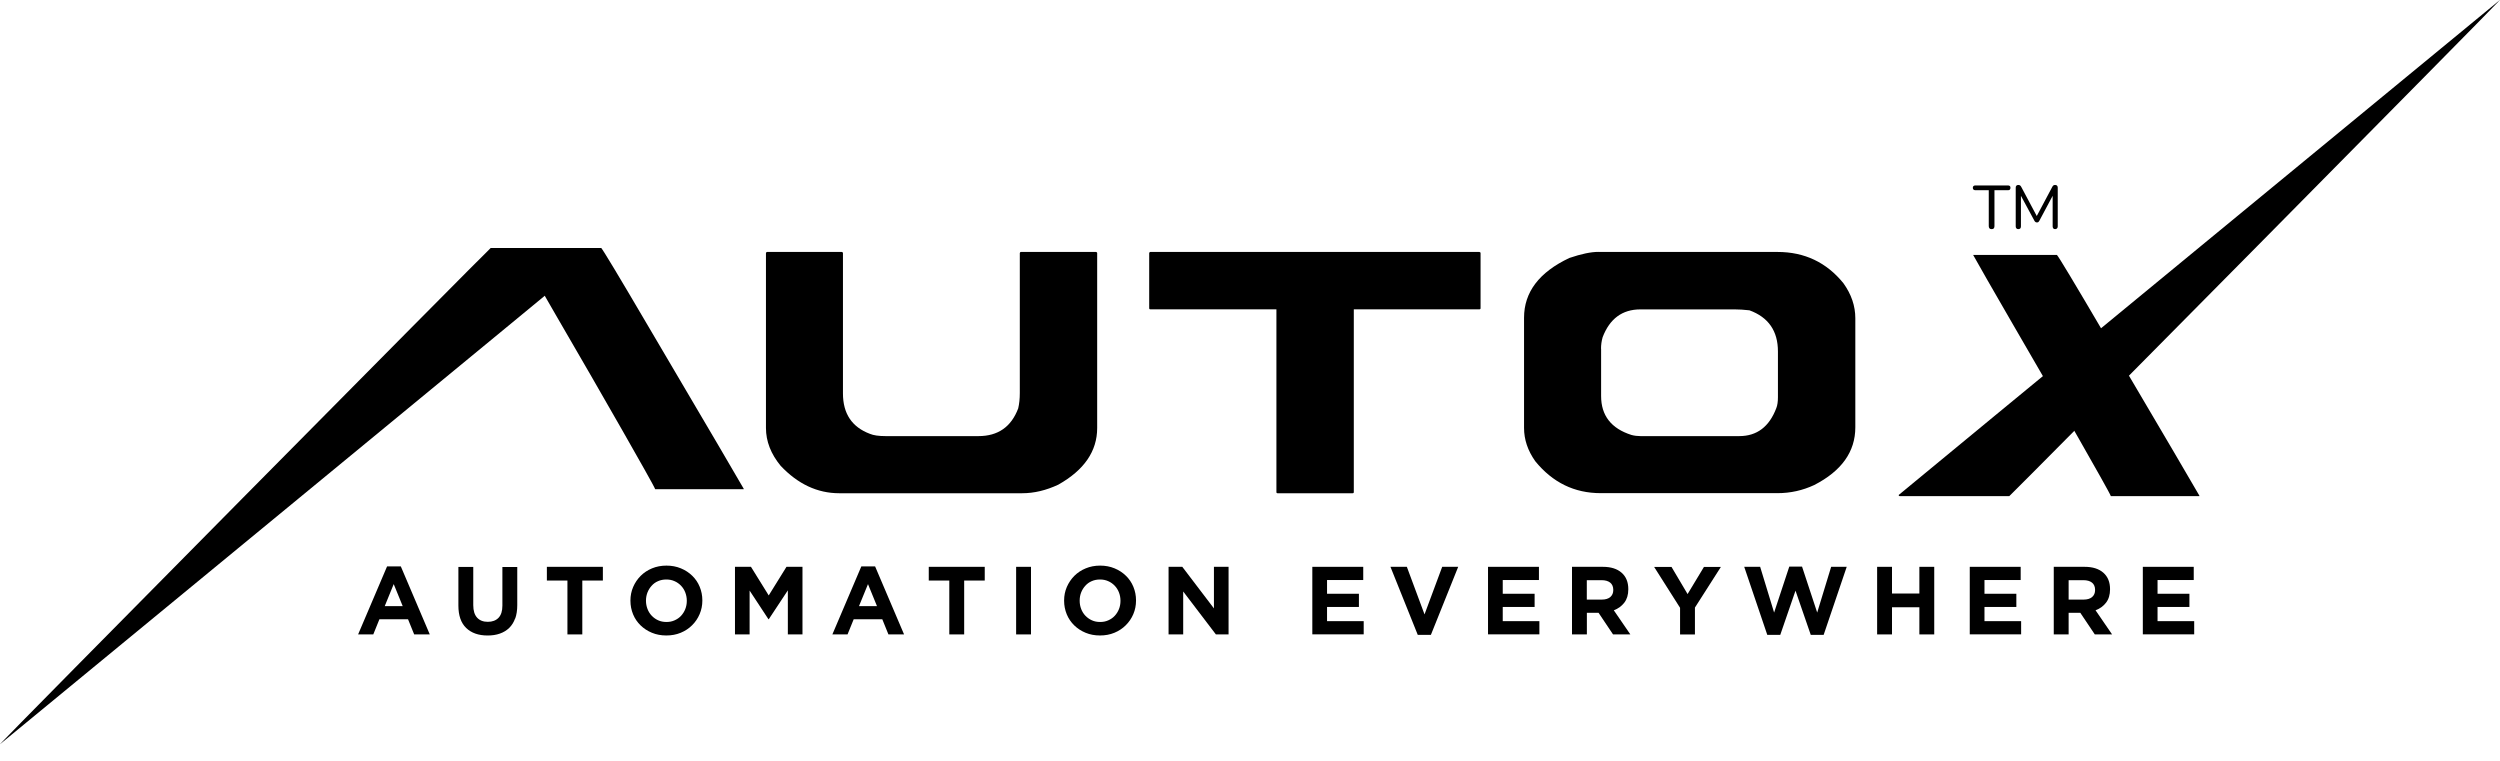
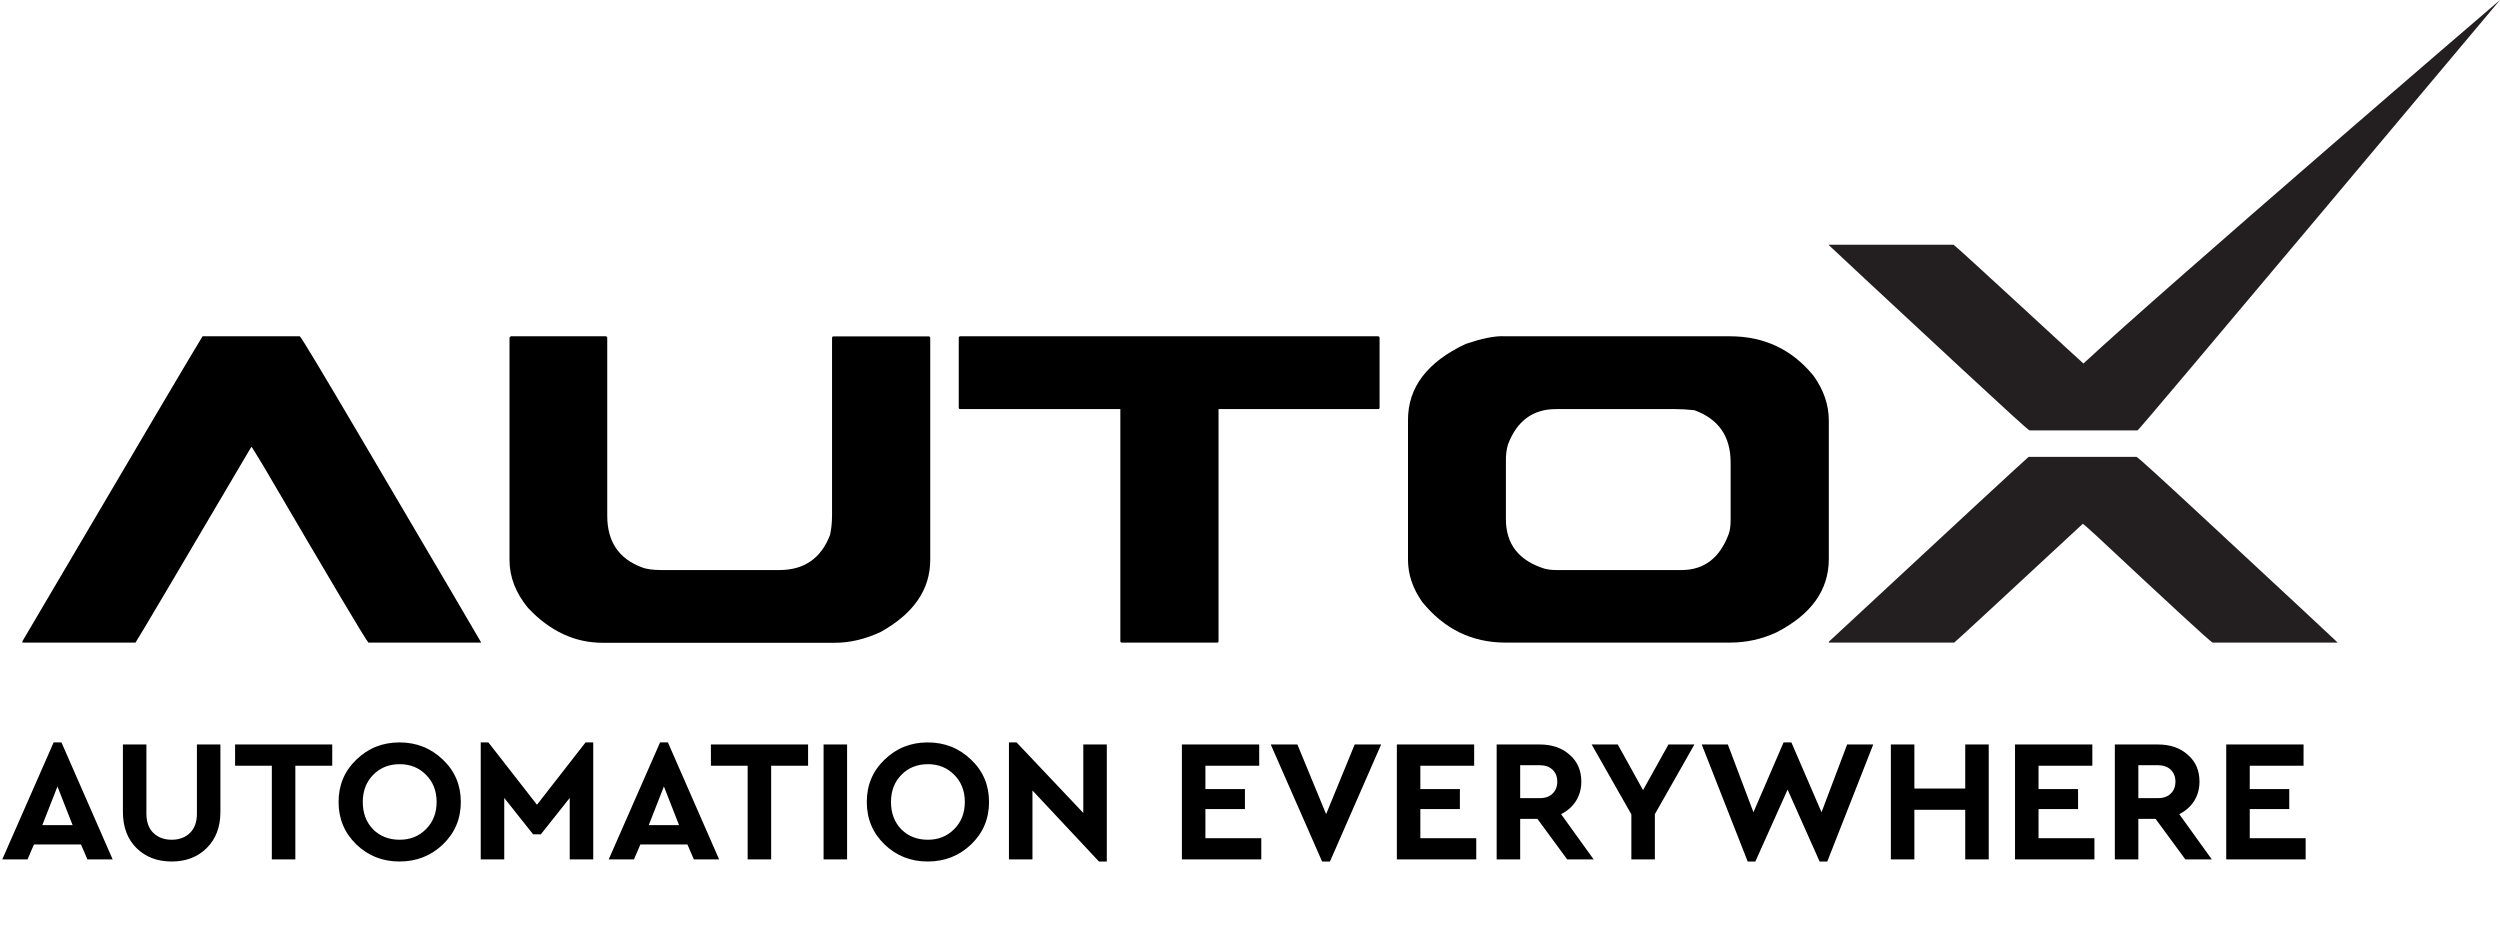
- <svg xmlns="http://www.w3.org/2000/svg" width="115" height="35" viewBox="0 0 115 35" fill="none">
-   <path d="M23.808 11.409H27.657C27.727 11.472 28.453 12.679 29.838 15.038C32.637 19.788 34.096 22.27 34.211 22.483V22.503H30.138C30.082 22.308 27.204 17.314 27.204 17.314C27.204 17.314 24.115 11.992 23.805 11.412L23.808 11.409Z" fill="black" />
-   <path d="M19.052 29.183L18.769 28.485H17.453L17.171 29.183H16.473L17.806 26.053H18.437L19.77 29.183H19.055H19.052ZM18.109 26.873L17.698 27.881H18.524L18.113 26.873H18.109Z" fill="black" />
-   <path d="M23.696 28.447C23.633 28.622 23.543 28.768 23.424 28.884C23.305 28.999 23.162 29.086 22.995 29.145C22.827 29.205 22.639 29.233 22.429 29.233C22.011 29.233 21.683 29.117 21.445 28.887C21.205 28.657 21.086 28.311 21.086 27.854V26.078H21.77V27.837C21.77 28.091 21.829 28.283 21.948 28.413C22.067 28.542 22.23 28.604 22.44 28.604C22.649 28.604 22.813 28.542 22.932 28.419C23.051 28.294 23.11 28.109 23.11 27.861V26.081H23.794V27.837C23.794 28.074 23.762 28.28 23.7 28.454L23.696 28.447Z" fill="black" />
-   <path d="M26.786 26.705V29.183H26.102V26.705H25.156V26.074H27.732V26.705H26.786Z" fill="black" />
-   <path d="M32.182 28.252C32.099 28.447 31.984 28.615 31.837 28.761C31.691 28.908 31.516 29.023 31.314 29.107C31.111 29.191 30.891 29.232 30.651 29.232C30.41 29.232 30.19 29.191 29.988 29.107C29.785 29.023 29.611 28.908 29.464 28.765C29.318 28.622 29.202 28.454 29.122 28.259C29.042 28.063 29 27.857 29 27.634V27.623C29 27.4 29.042 27.194 29.126 26.999C29.209 26.807 29.325 26.636 29.471 26.489C29.618 26.343 29.792 26.227 29.994 26.144C30.197 26.06 30.417 26.018 30.658 26.018C30.898 26.018 31.118 26.06 31.321 26.144C31.523 26.227 31.698 26.343 31.844 26.486C31.991 26.629 32.106 26.796 32.186 26.992C32.266 27.187 32.308 27.393 32.308 27.616V27.627C32.308 27.85 32.266 28.056 32.182 28.252ZM31.593 27.631C31.593 27.498 31.568 27.372 31.523 27.253C31.478 27.135 31.411 27.03 31.328 26.943C31.244 26.856 31.143 26.782 31.027 26.733C30.912 26.681 30.787 26.657 30.651 26.657C30.515 26.657 30.385 26.681 30.27 26.733C30.155 26.782 30.057 26.852 29.977 26.943C29.897 27.03 29.831 27.135 29.785 27.25C29.74 27.365 29.715 27.491 29.715 27.627V27.637C29.715 27.77 29.74 27.896 29.785 28.014C29.831 28.133 29.897 28.238 29.981 28.325C30.064 28.412 30.166 28.485 30.277 28.534C30.392 28.587 30.518 28.611 30.658 28.611C30.797 28.611 30.919 28.587 31.034 28.534C31.15 28.482 31.247 28.416 31.331 28.325C31.411 28.238 31.478 28.133 31.523 28.018C31.568 27.903 31.593 27.777 31.593 27.641V27.631Z" fill="black" />
-   <path d="M36.241 29.183V27.156L35.365 28.482H35.347L34.482 27.166V29.183H33.809V26.074H34.545L35.361 27.39L36.178 26.074H36.914V29.183H36.241Z" fill="black" />
-   <path d="M40.868 29.183L40.585 28.485H39.27L38.987 29.183H38.289L39.622 26.053H40.254L41.587 29.183H40.871H40.868ZM39.926 26.873L39.514 27.881H40.341L39.929 26.873H39.926Z" fill="black" />
-   <path d="M44.352 26.705V29.183H43.668V26.705H42.723V26.074H45.298V26.705H44.352Z" fill="black" />
-   <path d="M46.742 29.183V26.074H47.426V29.183H46.742Z" fill="black" />
-   <path d="M52.132 28.252C52.048 28.447 51.933 28.615 51.786 28.761C51.64 28.908 51.465 29.023 51.263 29.107C51.06 29.191 50.841 29.232 50.6 29.232C50.359 29.232 50.139 29.191 49.937 29.107C49.734 29.023 49.56 28.908 49.413 28.765C49.267 28.622 49.152 28.454 49.071 28.259C48.991 28.063 48.949 27.857 48.949 27.634V27.623C48.949 27.4 48.991 27.194 49.075 26.999C49.159 26.807 49.274 26.636 49.42 26.489C49.567 26.343 49.741 26.227 49.944 26.144C50.146 26.06 50.366 26.018 50.607 26.018C50.848 26.018 51.067 26.06 51.27 26.144C51.472 26.227 51.647 26.343 51.793 26.486C51.94 26.629 52.055 26.796 52.135 26.992C52.215 27.187 52.257 27.393 52.257 27.616V27.627C52.257 27.85 52.215 28.056 52.132 28.252ZM51.542 27.631C51.542 27.498 51.518 27.372 51.472 27.253C51.427 27.135 51.361 27.03 51.277 26.943C51.193 26.856 51.092 26.782 50.977 26.733C50.861 26.681 50.736 26.657 50.6 26.657C50.464 26.657 50.335 26.681 50.219 26.733C50.104 26.782 50.007 26.852 49.926 26.943C49.846 27.03 49.78 27.135 49.734 27.25C49.689 27.365 49.665 27.491 49.665 27.627V27.637C49.665 27.77 49.689 27.896 49.734 28.014C49.78 28.133 49.846 28.238 49.93 28.325C50.014 28.412 50.115 28.485 50.226 28.534C50.342 28.587 50.467 28.611 50.607 28.611C50.746 28.611 50.868 28.587 50.984 28.534C51.099 28.482 51.197 28.416 51.28 28.325C51.361 28.238 51.427 28.133 51.472 28.018C51.518 27.903 51.542 27.777 51.542 27.641V27.631Z" fill="black" />
-   <path d="M55.931 29.183L54.427 27.208V29.183H53.754V26.074H54.386L55.841 27.986V26.074H56.514V29.183H55.931Z" fill="black" />
-   <path d="M60.367 29.183V26.074H62.709V26.681H61.044V27.313H62.51V27.92H61.044V28.573H62.73V29.18H60.367V29.183Z" fill="black" />
-   <path d="M65.821 29.204H65.217L63.961 26.074H64.715L65.528 28.262L66.341 26.074H67.077L65.821 29.204Z" fill="black" />
-   <path d="M68.449 29.183V26.074H70.791V26.681H69.126V27.313H70.592V27.92H69.126V28.573H70.812V29.18H68.449V29.183Z" fill="black" />
-   <path d="M74.2 29.183L73.534 28.189H72.996V29.183H72.312V26.074H73.733C74.103 26.074 74.389 26.165 74.595 26.346C74.801 26.527 74.902 26.779 74.902 27.1V27.11C74.902 27.361 74.839 27.567 74.717 27.724C74.595 27.882 74.434 28 74.235 28.073L74.996 29.183H74.197H74.2ZM74.211 27.135C74.211 26.988 74.162 26.876 74.068 26.8C73.974 26.726 73.841 26.688 73.674 26.688H72.993V27.581H73.687C73.855 27.581 73.984 27.54 74.075 27.463C74.165 27.383 74.211 27.278 74.211 27.142V27.131V27.135Z" fill="black" />
-   <path d="M77.967 27.945V29.184H77.283V27.959L76.09 26.078H76.889L77.629 27.327L78.382 26.078H79.161L77.967 27.948V27.945Z" fill="black" />
-   <path d="M83.891 29.204H83.295L82.593 27.17L81.892 29.204H81.295L80.234 26.074H80.967L81.609 28.178L82.307 26.064H82.894L83.591 28.178L84.233 26.074H84.949L83.888 29.204H83.891Z" fill="black" />
-   <path d="M88.291 29.183V27.934H87.032V29.183H86.348V26.074H87.032V27.302H88.291V26.074H88.975V29.183H88.291Z" fill="black" />
-   <path d="M90.609 29.183V26.074H92.951V26.681H91.286V27.313H92.752V27.92H91.286V28.573H92.972V29.18H90.609V29.183Z" fill="black" />
-   <path d="M96.361 29.183L95.694 28.189H95.157V29.183H94.473V26.074H95.893C96.263 26.074 96.549 26.165 96.755 26.346C96.961 26.527 97.062 26.779 97.062 27.1V27.11C97.062 27.361 96.999 27.567 96.877 27.724C96.755 27.882 96.594 28 96.395 28.073L97.156 29.183H96.357H96.361ZM96.374 27.135C96.374 26.988 96.326 26.876 96.231 26.8C96.137 26.726 96.005 26.688 95.837 26.688H95.157V27.581H95.851C96.019 27.581 96.148 27.54 96.238 27.463C96.329 27.383 96.374 27.278 96.374 27.142V27.131V27.135Z" fill="black" />
-   <path d="M98.57 29.183V26.074H100.912V26.681H99.247V27.313H100.713V27.92H99.247V28.573H100.933V29.18H98.57V29.183Z" fill="black" />
-   <path d="M35.283 11.59H38.724C38.759 11.597 38.776 11.615 38.776 11.643V18.096C38.776 19.027 39.188 19.645 40.015 19.956C40.179 20.026 40.42 20.061 40.737 20.061H45.009C45.906 20.061 46.516 19.638 46.837 18.787C46.886 18.581 46.911 18.343 46.911 18.075V11.643C46.918 11.608 46.935 11.59 46.963 11.59H50.418C50.453 11.597 50.47 11.615 50.47 11.643V19.687C50.47 20.755 49.873 21.624 48.683 22.294C48.125 22.556 47.57 22.689 47.019 22.689H38.605C37.6 22.689 36.7 22.266 35.908 21.425C35.461 20.881 35.234 20.301 35.234 19.687V11.643C35.241 11.608 35.259 11.59 35.287 11.59H35.283Z" fill="black" />
-   <path d="M52.919 11.59H68.053C68.088 11.597 68.106 11.615 68.106 11.643V14.176C68.106 14.211 68.088 14.229 68.053 14.229H62.275V22.636C62.275 22.671 62.257 22.689 62.222 22.689H58.768C58.733 22.689 58.715 22.671 58.715 22.636V14.229H52.916C52.881 14.229 52.863 14.211 52.863 14.176V11.643C52.87 11.608 52.888 11.59 52.916 11.59H52.919Z" fill="black" />
-   <path d="M73.529 11.59H81.768C83.007 11.59 84.019 12.069 84.797 13.028C85.163 13.538 85.345 14.075 85.345 14.641V19.656C85.345 20.78 84.713 21.666 83.453 22.312C82.923 22.559 82.361 22.685 81.768 22.685H73.63C72.423 22.685 71.421 22.197 70.622 21.216C70.276 20.727 70.106 20.218 70.106 19.684V14.616C70.106 13.44 70.8 12.522 72.192 11.866C72.744 11.678 73.187 11.587 73.525 11.587L73.529 11.59ZM73.651 16.037V18.218C73.651 19.115 74.115 19.712 75.047 20.008C75.176 20.043 75.316 20.061 75.459 20.061H80.005C80.819 20.061 81.387 19.631 81.712 18.769C81.761 18.644 81.785 18.48 81.785 18.274V16.166C81.785 15.223 81.346 14.592 80.473 14.274C80.218 14.246 79.995 14.232 79.8 14.232H75.459C74.624 14.232 74.045 14.662 73.721 15.513C73.672 15.684 73.647 15.862 73.647 16.04L73.651 16.037Z" fill="black" />
-   <path d="M90.769 11.727H94.618C94.688 11.79 95.414 12.997 96.799 15.357C99.598 20.107 101.056 22.588 101.172 22.801V22.822H97.099C97.043 22.626 94.165 17.632 94.165 17.632C94.165 17.632 91.076 12.31 90.766 11.73L90.769 11.727Z" fill="black" />
-   <path d="M114.998 0C115.033 0.007 92.686 22.601 92.428 22.821H87.392C87.357 22.821 87.34 22.804 87.34 22.769C87.615 22.528 114.995 0 114.995 0H114.998Z" fill="black" />
-   <path d="M4.08256e-05 34.23C-0.035 34.223 22.313 11.629 22.571 11.409H27.606C27.641 11.409 27.659 11.426 27.659 11.461C27.383 11.702 0.004 34.23 0.004 34.23H4.08256e-05Z" fill="black" />
-   <path d="M91.615 10.54C91.573 10.54 91.539 10.53 91.518 10.505C91.497 10.481 91.483 10.449 91.483 10.404V8.75H90.865C90.83 8.75 90.802 8.739 90.781 8.722C90.76 8.701 90.75 8.673 90.75 8.638C90.75 8.603 90.76 8.575 90.781 8.558C90.802 8.54 90.83 8.53 90.865 8.53H92.366C92.404 8.53 92.432 8.54 92.453 8.558C92.474 8.575 92.481 8.603 92.481 8.638C92.481 8.673 92.47 8.701 92.453 8.722C92.436 8.743 92.404 8.75 92.366 8.75H91.745V10.404C91.745 10.446 91.734 10.481 91.713 10.505C91.692 10.53 91.657 10.54 91.615 10.54Z" fill="black" />
-   <path d="M92.841 10.54C92.803 10.54 92.775 10.529 92.754 10.505C92.733 10.48 92.723 10.452 92.723 10.414V8.63C92.723 8.592 92.733 8.561 92.754 8.54C92.775 8.519 92.806 8.508 92.841 8.508C92.876 8.508 92.901 8.515 92.922 8.529C92.942 8.543 92.96 8.564 92.977 8.596L93.735 10.02H93.647L94.405 8.596C94.422 8.564 94.44 8.54 94.457 8.529C94.474 8.515 94.502 8.508 94.537 8.508C94.576 8.508 94.604 8.519 94.624 8.54C94.645 8.561 94.656 8.592 94.656 8.63V10.414C94.656 10.452 94.645 10.48 94.624 10.505C94.604 10.525 94.576 10.54 94.537 10.54C94.499 10.54 94.468 10.529 94.45 10.505C94.433 10.48 94.422 10.452 94.422 10.414V8.889H94.485L93.808 10.159C93.794 10.184 93.776 10.201 93.763 10.215C93.749 10.229 93.724 10.232 93.696 10.232C93.668 10.232 93.647 10.225 93.63 10.211C93.612 10.197 93.595 10.18 93.585 10.159L92.897 8.885H92.963V10.414C92.963 10.452 92.953 10.48 92.936 10.505C92.915 10.525 92.887 10.54 92.845 10.54H92.841Z" fill="black" />
+ <svg xmlns="http://www.w3.org/2000/svg" width="116" height="43" viewBox="0 0 116 43" fill="none">
+   <path d="M9.395 15.604H13.912C14.002 15.685 14.931 17.235 16.709 20.254C20.293 26.339 22.16 29.516 22.314 29.79V29.816H17.094C16.97 29.692 15.36 26.981 12.259 21.684C11.878 21.051 11.681 20.73 11.664 20.73C8.174 26.656 6.385 29.683 6.286 29.816H1.041V29.752C6.41 20.631 9.198 15.912 9.399 15.604H9.395Z" fill="black" />
+   <path d="M23.701 15.604H28.111C28.154 15.612 28.176 15.634 28.176 15.668V23.932C28.176 25.123 28.707 25.919 29.764 26.317C29.974 26.407 30.287 26.45 30.694 26.45H36.166C37.314 26.45 38.097 25.906 38.513 24.823C38.572 24.558 38.607 24.253 38.607 23.911V15.672C38.615 15.63 38.637 15.608 38.671 15.608H43.094C43.137 15.617 43.163 15.638 43.163 15.672V25.979C43.163 27.349 42.401 28.463 40.872 29.319C40.157 29.653 39.446 29.825 38.739 29.825H27.957C26.669 29.825 25.517 29.285 24.502 28.21C23.928 27.512 23.641 26.771 23.641 25.983V15.677C23.65 15.634 23.671 15.612 23.71 15.612L23.701 15.604Z" fill="black" />
+   <path d="M44.55 15.604H63.944C63.986 15.612 64.012 15.634 64.012 15.668V18.914C64.012 18.957 63.991 18.982 63.944 18.982H56.54V29.752C56.54 29.794 56.518 29.816 56.476 29.816H52.052C52.01 29.816 51.984 29.794 51.984 29.752V18.982H44.554C44.512 18.982 44.486 18.961 44.486 18.914V15.668C44.495 15.625 44.516 15.604 44.554 15.604H44.55Z" fill="black" />
+   <path d="M69.716 15.604H80.275C81.864 15.604 83.157 16.216 84.155 17.445C84.621 18.1 84.857 18.785 84.857 19.513V25.936C84.857 27.375 84.047 28.51 82.433 29.34C81.752 29.657 81.033 29.816 80.275 29.816H69.848C68.302 29.816 67.018 29.191 65.995 27.936C65.553 27.311 65.331 26.656 65.331 25.975V19.483C65.331 17.972 66.222 16.798 68.007 15.959C68.714 15.719 69.283 15.599 69.716 15.599V15.604ZM69.874 21.299V24.095C69.874 25.242 70.469 26.009 71.664 26.386C71.831 26.429 72.007 26.45 72.195 26.45H78.023C79.063 26.45 79.791 25.898 80.207 24.793C80.266 24.634 80.301 24.42 80.301 24.159V21.457C80.301 20.245 79.74 19.44 78.618 19.034C78.293 18.999 78.006 18.982 77.757 18.982H72.195C71.124 18.982 70.384 19.53 69.968 20.627C69.908 20.849 69.874 21.072 69.874 21.303V21.299Z" fill="black" />
+   <path d="M4.056 39.877L3.757 39.182H1.576L1.277 39.877H0.105L2.489 34.448H2.852L5.228 39.877H4.056ZM3.369 38.286L2.666 36.492L1.963 38.286H3.369ZM10.227 34.544V37.672C10.227 38.372 10.015 38.932 9.589 39.352C9.169 39.767 8.628 39.974 7.965 39.974C7.302 39.974 6.758 39.767 6.333 39.352C5.913 38.932 5.703 38.372 5.703 37.672V34.544H6.793V37.752C6.793 38.14 6.901 38.439 7.117 38.649C7.337 38.859 7.62 38.964 7.965 38.964C8.315 38.964 8.598 38.859 8.813 38.649C9.029 38.439 9.137 38.14 9.137 37.752V34.544H10.227ZM15.416 34.544V35.53H13.704V39.877H12.613V35.53H10.908V34.544H15.416ZM16.534 35.248C17.084 34.714 17.752 34.448 18.538 34.448C19.324 34.448 19.995 34.714 20.55 35.248C21.105 35.775 21.382 36.43 21.382 37.211C21.382 37.992 21.105 38.649 20.55 39.182C19.995 39.711 19.324 39.974 18.538 39.974C17.752 39.974 17.084 39.711 16.534 39.182C15.985 38.649 15.71 37.992 15.71 37.211C15.71 36.43 15.985 35.775 16.534 35.248ZM18.546 35.458C18.05 35.458 17.641 35.622 17.318 35.95C16.995 36.279 16.833 36.699 16.833 37.211C16.833 37.728 16.992 38.151 17.31 38.48C17.633 38.803 18.045 38.964 18.546 38.964C19.036 38.964 19.443 38.8 19.766 38.471C20.095 38.143 20.259 37.723 20.259 37.211C20.259 36.699 20.095 36.279 19.766 35.95C19.443 35.622 19.036 35.458 18.546 35.458ZM27.17 34.448H27.526V39.877H26.435V37.025L25.094 38.714H24.738L23.397 37.025V39.877H22.306V34.448H22.661L24.916 37.34L27.17 34.448ZM32.195 39.877L31.896 39.182H29.714L29.415 39.877H28.244L30.627 34.448H30.991L33.367 39.877H32.195ZM31.508 38.286L30.805 36.492L30.102 38.286H31.508ZM37.495 34.544V35.53H35.782V39.877H34.691V35.53H32.986V34.544H37.495ZM39.305 34.544V39.877H38.214V34.544H39.305ZM41.043 35.248C41.592 34.714 42.26 34.448 43.047 34.448C43.833 34.448 44.504 34.714 45.059 35.248C45.614 35.775 45.891 36.43 45.891 37.211C45.891 37.992 45.614 38.649 45.059 39.182C44.504 39.711 43.833 39.974 43.047 39.974C42.26 39.974 41.592 39.711 41.043 39.182C40.493 38.649 40.219 37.992 40.219 37.211C40.219 36.43 40.493 35.775 41.043 35.248ZM43.055 35.458C42.559 35.458 42.15 35.622 41.827 35.95C41.503 36.279 41.342 36.699 41.342 37.211C41.342 37.728 41.501 38.151 41.819 38.48C42.142 38.803 42.554 38.964 43.055 38.964C43.545 38.964 43.952 38.8 44.275 38.471C44.603 38.143 44.768 37.723 44.768 37.211C44.768 36.699 44.603 36.279 44.275 35.95C43.952 35.622 43.545 35.458 43.055 35.458ZM50.265 34.544H51.356V39.974H50.992L47.906 36.678V39.877H46.815V34.448H47.17L50.265 37.72V34.544ZM58.427 34.544V35.53H55.931V36.613H57.765V37.542H55.931V38.892H58.524V39.877H54.84V34.544H58.427ZM62.857 34.544H64.085L61.71 39.974H61.346L58.962 34.544H60.199L61.532 37.777L62.857 34.544ZM68.401 34.544V35.53H65.904V36.613H67.739V37.542H65.904V38.892H68.498V39.877H64.814V34.544H68.401ZM73.946 39.877H72.718L71.336 37.995H70.536V39.877H69.445V34.544H71.449C72.015 34.544 72.476 34.703 72.831 35.021C73.192 35.334 73.373 35.748 73.373 36.266C73.373 36.605 73.289 36.907 73.122 37.171C72.955 37.429 72.726 37.631 72.435 37.777L73.946 39.877ZM70.536 35.506V37.033H71.449C71.703 37.033 71.899 36.963 72.039 36.823C72.185 36.683 72.257 36.497 72.257 36.266C72.257 36.039 72.185 35.856 72.039 35.716C71.894 35.576 71.697 35.506 71.449 35.506H70.536ZM78.621 34.544L76.786 37.777V39.877H75.695V37.785L73.853 34.544H75.065L76.237 36.661L77.416 34.544H78.621ZM85.707 34.544H86.919L84.786 39.974H84.43L82.944 36.637L81.449 39.974H81.093L78.96 34.544H80.172L81.36 37.688L82.758 34.448H83.121L84.519 37.688L85.707 34.544ZM92.277 34.544V39.877H91.187V37.575H88.827V39.877H87.736V34.544H88.827V36.589H91.187V34.544H92.277ZM97.084 34.544V35.53H94.588V36.613H96.422V37.542H94.588V38.892H97.181V39.877H93.497V34.544H97.084ZM102.629 39.877H101.401L100.019 37.995H99.219V39.877H98.129V34.544H100.132C100.698 34.544 101.159 34.703 101.514 35.021C101.875 35.334 102.056 35.748 102.056 36.266C102.056 36.605 101.972 36.907 101.805 37.171C101.638 37.429 101.409 37.631 101.118 37.777L102.629 39.877ZM99.219 35.506V37.033H100.132C100.386 37.033 100.582 36.963 100.722 36.823C100.868 36.683 100.94 36.497 100.94 36.266C100.94 36.039 100.868 35.856 100.722 35.716C100.577 35.576 100.38 35.506 100.132 35.506H99.219ZM106.885 34.544V35.53H104.388V36.613H106.222V37.542H104.388V38.892H106.982V39.877H103.297V34.544H106.885Z" fill="black" />
+   <path d="M94.127 21.2H99.137C99.236 21.247 100.268 22.189 102.238 24.018C106.216 27.709 108.284 29.636 108.451 29.799V29.816H102.661C102.524 29.743 100.739 28.099 97.3 24.883C96.881 24.497 96.658 24.305 96.641 24.305C92.77 27.897 90.783 29.734 90.676 29.816H84.857V29.777C90.813 24.245 93.9 21.389 94.127 21.2Z" fill="#231F20" />
+   <path d="M99.18 19.971H94.17C94.072 19.924 93.04 18.982 91.07 17.154C87.092 13.463 85.024 11.536 84.857 11.373V11.356H90.646C90.783 11.429 96.65 16.867 96.671 16.867C100.542 13.274 115.893 0.081 116 -7.62939e-06C116 -7.62939e-06 99.407 19.787 99.184 19.971H99.18Z" fill="#231F20" />
</svg>
